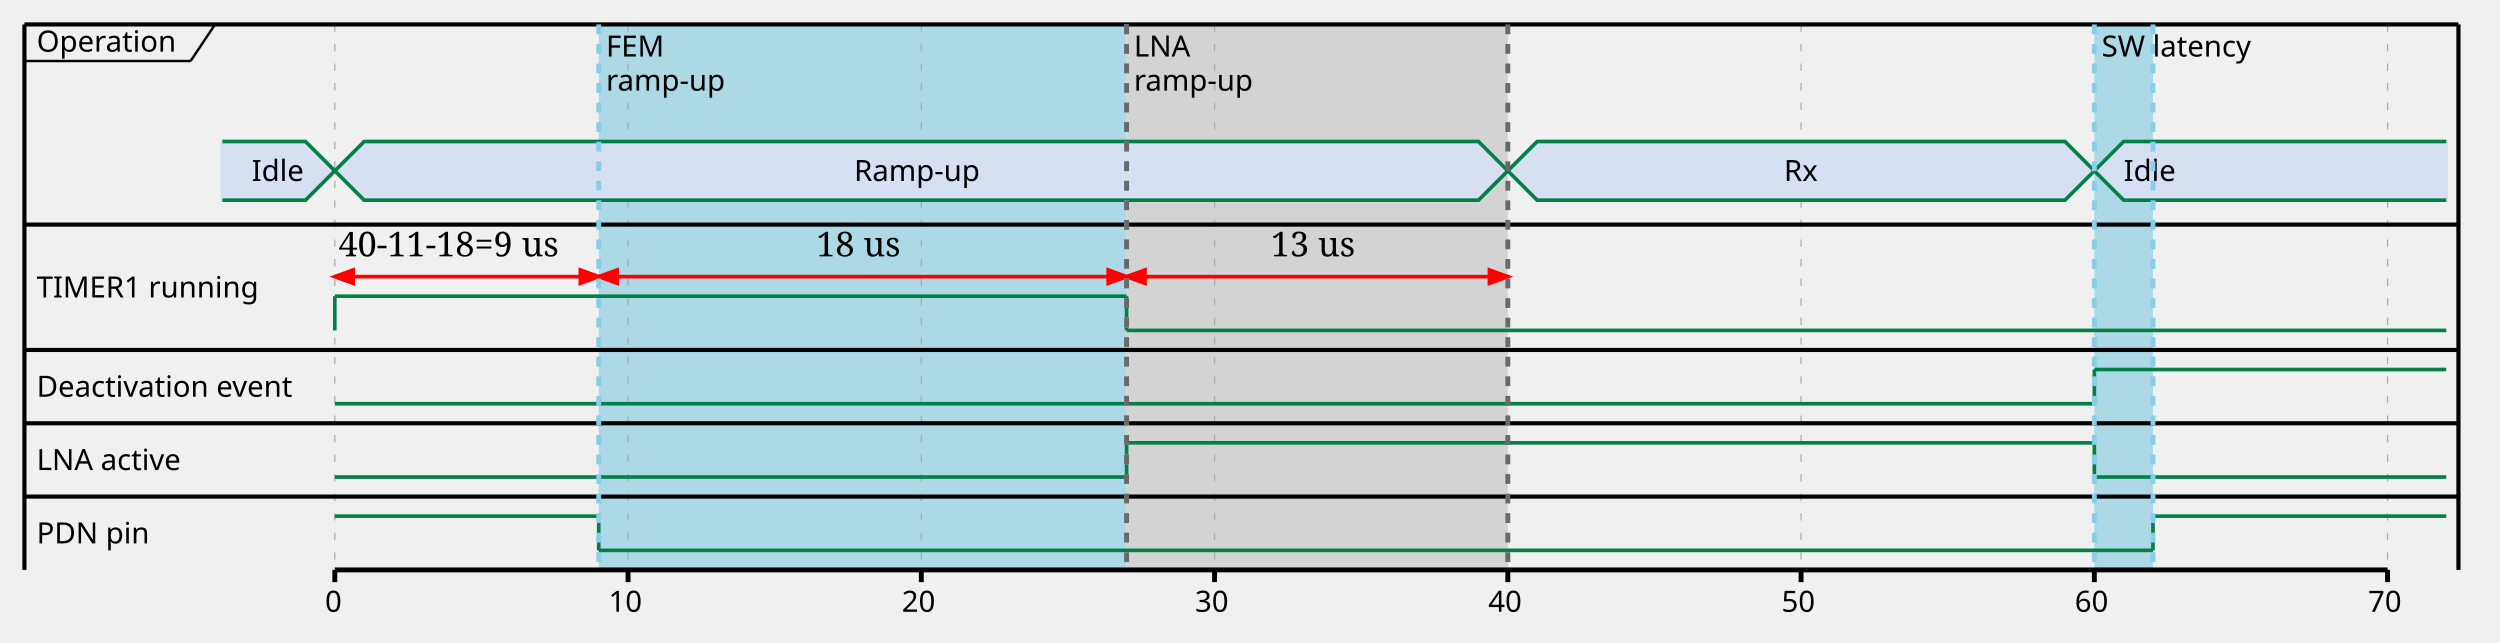
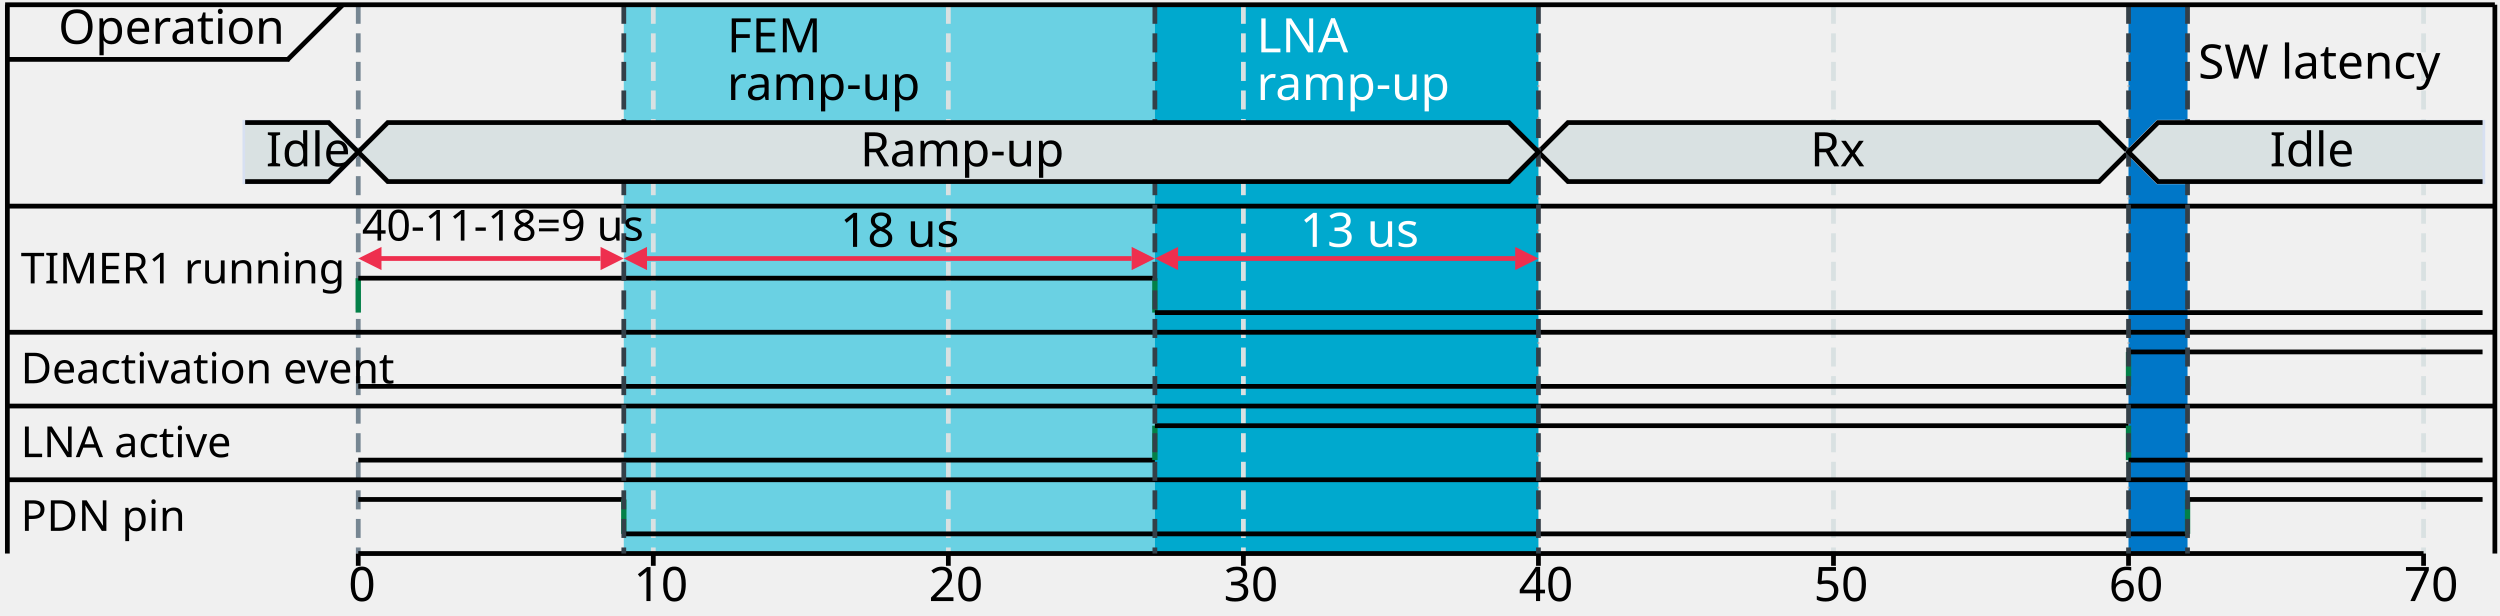
- <svg xmlns="http://www.w3.org/2000/svg" contentScriptType="application/ecmascript" contentStyleType="text/css" height="263px" preserveAspectRatio="none" style="width:1023px;height:263px;background:#FFFFFF;" version="1.1" viewBox="0 0 1023 263" width="1023px" zoomAndPan="magnify">
-   <defs />
+ <svg xmlns="http://www.w3.org/2000/svg" xmlns:xlink="http://www.w3.org/1999/xlink" width="7.292in" height="1.795in" viewBox="0 0 524.992 129.271" xml:space="preserve" color-interpolation-filters="sRGB" class="st20">
+   <style type="text/css">
+ 	
+ 		.st1 {fill:#6ad1e3;stroke:none;stroke-linecap:butt;stroke-width:0.75}
+ 		.st2 {fill:#00a9ce;stroke:none;stroke-linecap:butt;stroke-width:0.75}
+ 		.st3 {fill:#0077c8;stroke:none;stroke-linecap:butt;stroke-width:0.75}
+ 		.st4 {stroke:#000000;stroke-linecap:butt;stroke-width:1}
+ 		.st5 {stroke:#768692;stroke-dasharray:4,2;stroke-linecap:butt;stroke-width:1}
+ 		.st6 {stroke:#d9e1e2;stroke-dasharray:4,2;stroke-linecap:butt;stroke-width:1}
+ 		.st7 {stroke:#aaaaaa;stroke-dasharray:0.375,3;stroke-linecap:butt;stroke-width:0.375}
+ 		.st8 {fill:none;stroke:none;stroke-linecap:butt;stroke-width:0.75}
+ 		.st9 {fill:#000000;font-family:Calibri;font-size:0.833em}
+ 		.st10 {fill:#d7e0f2;stroke:#d7e0f2;stroke-linecap:butt;stroke-width:1.125}
+ 		.st11 {fill:#d9e1e2}
+ 		.st12 {fill:#d9e1e2;stroke:#000000;stroke-linecap:butt;stroke-width:1}
+ 		.st13 {fill:#000000;font-family:Calibri;font-size:0.75em}
+ 		.st14 {stroke:#038048;stroke-linecap:butt;stroke-width:1.125}
+ 		.st15 {marker-end:url(#mrkr4-84);marker-start:url(#mrkr4-82);stroke:#ee2f4e;stroke-linecap:butt;stroke-width:1}
+ 		.st16 {fill:#ee2f4e;fill-opacity:1;stroke:#ee2f4e;stroke-opacity:1;stroke-width:0.41}
+ 		.st17 {fill:#ffffff;font-family:Calibri;font-size:0.833em}
+ 		.st18 {stroke:#333f48;stroke-dasharray:4,2;stroke-linecap:butt;stroke-width:1}
+ 		.st19 {font-size:1em}
+ 		.st20 {fill:none;fill-rule:evenodd;font-size:12px;overflow:visible;stroke-linecap:square;stroke-miterlimit:3}
+ 	
+ 	</style>
+   <defs id="Markers">
+     <g id="lend4">
+       <path d="M 2 1 L 0 0 L 2 -1 L 2 1 " style="stroke:none" />
+     </g>
+     <marker id="mrkr4-82" class="st16" refX="4.52" orient="auto" markerUnits="strokeWidth" overflow="visible">
+       <use xlink:href="#lend4" transform="scale(2.44) " />
+     </marker>
+     <marker id="mrkr4-84" class="st16" refX="-4.88" orient="auto" markerUnits="strokeWidth" overflow="visible">
+       <use xlink:href="#lend4" transform="scale(-2.44,-2.44) " />
+     </marker>
+   </defs>
  <g>
-     <line style="stroke:#000000;stroke-width:1.7;" x1="10" x2="10" y1="10" y2="233.203" />
-     <line style="stroke:#000000;stroke-width:1.7;" x1="1006" x2="1006" y1="10" y2="233.203" />
-     <rect fill="#ADD8E6" height="223.203" style="stroke:none;stroke-width:1.0;" width="216" x="245" y="10" />
-     <rect fill="#D3D3D3" height="223.203" style="stroke:none;stroke-width:1.0;" width="156" x="461" y="10" />
-     <rect fill="#ADD8E6" height="223.203" style="stroke:none;stroke-width:1.0;" width="24" x="857" y="10" />
-     <line style="stroke:#AAAAAA;stroke-width:0.5;stroke-dasharray:3.0,5.0;" x1="137" x2="137" y1="10" y2="233.203" />
-     <line style="stroke:#AAAAAA;stroke-width:0.5;stroke-dasharray:3.0,5.0;" x1="257" x2="257" y1="10" y2="233.203" />
-     <line style="stroke:#AAAAAA;stroke-width:0.5;stroke-dasharray:3.0,5.0;" x1="377" x2="377" y1="10" y2="233.203" />
-     <line style="stroke:#AAAAAA;stroke-width:0.5;stroke-dasharray:3.0,5.0;" x1="497" x2="497" y1="10" y2="233.203" />
-     <line style="stroke:#AAAAAA;stroke-width:0.5;stroke-dasharray:3.0,5.0;" x1="617" x2="617" y1="10" y2="233.203" />
-     <line style="stroke:#AAAAAA;stroke-width:0.5;stroke-dasharray:3.0,5.0;" x1="737" x2="737" y1="10" y2="233.203" />
-     <line style="stroke:#AAAAAA;stroke-width:0.5;stroke-dasharray:3.0,5.0;" x1="857" x2="857" y1="10" y2="233.203" />
-     <line style="stroke:#AAAAAA;stroke-width:0.5;stroke-dasharray:3.0,5.0;" x1="977" x2="977" y1="10" y2="233.203" />
-     <line style="stroke:#000000;stroke-width:1.7;" x1="10" x2="1006" y1="10" y2="10" />
-     <text fill="#000000" font-family="sans-serif" font-size="12" lengthAdjust="spacing" textLength="62" x="15" y="21.139">Operation</text>
-     <line style="stroke:#000000;stroke-width:1.0;" x1="10" x2="78" y1="24.969" y2="24.969" />
-     <line style="stroke:#000000;stroke-width:1.0;" x1="78" x2="88" y1="24.969" y2="10" />
-     <polygon fill="#D7E0F2" points="91,57.906,125,57.906,137,69.906,125,81.906,91,81.906" style="stroke:#D7E0F2;stroke-width:1.5;" />
-     <path d="M91,57.906 L125,57.906 L137,69.906 L125,81.906 L91,81.906 " fill="#D7E0F2" style="stroke:#038048;stroke-width:1.5;" />
-     <text fill="#000000" font-family="sans-serif" font-size="12" lengthAdjust="spacing" textLength="22" x="103" y="74.061">Idle</text>
-     <polygon fill="#D7E0F2" points="149,57.906,605,57.906,617,69.906,605,81.906,149,81.906,137,69.906" style="stroke:#038048;stroke-width:1.5;" />
-     <polygon fill="#D7E0F2" points="629,57.906,845,57.906,857,69.906,845,81.906,629,81.906,617,69.906" style="stroke:#038048;stroke-width:1.5;" />
-     <polygon fill="#D7E0F2" points="869,57.906,1001,57.906,1001,81.906,869,81.906,857,69.906" style="stroke:#D7E0F2;stroke-width:1.5;" />
-     <path d="M1001,57.906 L869,57.906 L857,69.906 L869,81.906 L1001,81.906 " fill="#D7E0F2" style="stroke:#038048;stroke-width:1.5;" />
-     <text fill="#000000" font-family="sans-serif" font-size="12" lengthAdjust="spacing" textLength="55" x="349.5" y="74.061">Ramp-up</text>
-     <text fill="#000000" font-family="sans-serif" font-size="12" lengthAdjust="spacing" textLength="14" x="730" y="74.061">Rx</text>
-     <text fill="#000000" font-family="sans-serif" font-size="12" lengthAdjust="spacing" textLength="22" x="869" y="74.061">Idle</text>
-     <line style="stroke:#000000;stroke-width:1.7;" x1="10" x2="1006" y1="91.906" y2="91.906" />
-     <text fill="#000000" font-family="sans-serif" font-size="12" lengthAdjust="spacing" textLength="96" x="15" y="121.709">TIMER1 running</text>
-     <line style="stroke:#038048;stroke-width:1.5;" x1="137" x2="137" y1="135.203" y2="135.203" />
-     <line style="stroke:#038048;stroke-width:1.5;" x1="137" x2="137" y1="121.203" y2="135.203" />
-     <line style="stroke:#038048;stroke-width:1.5;" x1="137" x2="461" y1="121.203" y2="121.203" />
-     <line style="stroke:#038048;stroke-width:1.5;" x1="461" x2="461" y1="121.203" y2="135.203" />
-     <line style="stroke:#038048;stroke-width:1.5;" x1="461" x2="1001" y1="135.203" y2="135.203" />
-     <line style="stroke:#FF0000;stroke-width:1.5;" x1="137" x2="245" y1="113.203" y2="113.203" />
-     <polygon fill="#FF0000" points="144.518,110.467,144.518,115.939,137,113.203" style="stroke:#FF0000;stroke-width:1.5;" />
-     <polygon fill="#FF0000" points="237.482,115.939,237.482,110.467,245,113.203" style="stroke:#FF0000;stroke-width:1.5;" />
-     <text fill="#000000" font-family="Serif" font-size="14" lengthAdjust="spacing" textLength="105" x="138.5" y="104.901">40-11-18=9 us</text>
-     <line style="stroke:#FF0000;stroke-width:1.5;" x1="245" x2="461" y1="113.203" y2="113.203" />
-     <polygon fill="#FF0000" points="252.518,110.467,252.518,115.939,245,113.203" style="stroke:#FF0000;stroke-width:1.5;" />
-     <polygon fill="#FF0000" points="453.483,115.939,453.483,110.467,461,113.203" style="stroke:#FF0000;stroke-width:1.5;" />
-     <text fill="#000000" font-family="Serif" font-size="14" lengthAdjust="spacing" textLength="38" x="334" y="104.901">18 us</text>
-     <line style="stroke:#FF0000;stroke-width:1.5;" x1="461" x2="617" y1="113.203" y2="113.203" />
-     <polygon fill="#FF0000" points="468.517,110.467,468.517,115.939,461,113.203" style="stroke:#FF0000;stroke-width:1.5;" />
-     <polygon fill="#FF0000" points="609.482,115.939,609.482,110.467,617,113.203" style="stroke:#FF0000;stroke-width:1.5;" />
-     <text fill="#000000" font-family="Serif" font-size="14" lengthAdjust="spacing" textLength="38" x="520" y="104.901">13 us</text>
-     <line style="stroke:#000000;stroke-width:1.7;" x1="10" x2="1006" y1="143.203" y2="143.203" />
-     <text fill="#000000" font-family="sans-serif" font-size="12" lengthAdjust="spacing" textLength="117" x="15" y="162.357">Deactivation event</text>
-     <line style="stroke:#038048;stroke-width:1.5;" x1="137" x2="857" y1="165.203" y2="165.203" />
-     <line style="stroke:#038048;stroke-width:1.5;" x1="857" x2="857" y1="151.203" y2="165.203" />
-     <line style="stroke:#038048;stroke-width:1.5;" x1="857" x2="1001" y1="151.203" y2="151.203" />
-     <line style="stroke:#000000;stroke-width:1.7;" x1="10" x2="1006" y1="173.203" y2="173.203" />
-     <text fill="#000000" font-family="sans-serif" font-size="12" lengthAdjust="spacing" textLength="64" x="15" y="192.357">LNA active</text>
-     <line style="stroke:#038048;stroke-width:1.5;" x1="137" x2="461" y1="195.203" y2="195.203" />
-     <line style="stroke:#038048;stroke-width:1.5;" x1="461" x2="461" y1="181.203" y2="195.203" />
-     <line style="stroke:#038048;stroke-width:1.5;" x1="461" x2="857" y1="181.203" y2="181.203" />
-     <line style="stroke:#038048;stroke-width:1.5;" x1="857" x2="857" y1="181.203" y2="195.203" />
-     <line style="stroke:#038048;stroke-width:1.5;" x1="857" x2="1001" y1="195.203" y2="195.203" />
-     <line style="stroke:#000000;stroke-width:1.7;" x1="10" x2="1006" y1="203.203" y2="203.203" />
-     <text fill="#000000" font-family="sans-serif" font-size="12" lengthAdjust="spacing" textLength="49" x="15" y="222.357">PDN pin</text>
-     <line style="stroke:#038048;stroke-width:1.5;" x1="137" x2="245" y1="211.203" y2="211.203" />
-     <line style="stroke:#038048;stroke-width:1.5;" x1="245" x2="245" y1="211.203" y2="225.203" />
-     <line style="stroke:#038048;stroke-width:1.5;" x1="245" x2="881" y1="225.203" y2="225.203" />
-     <line style="stroke:#038048;stroke-width:1.5;" x1="881" x2="881" y1="211.203" y2="225.203" />
-     <line style="stroke:#038048;stroke-width:1.5;" x1="881" x2="1001" y1="211.203" y2="211.203" />
-     <line style="stroke:#000000;stroke-width:2.0;" x1="137" x2="137" y1="233.203" y2="238.203" />
-     <line style="stroke:#000000;stroke-width:2.0;" x1="257" x2="257" y1="233.203" y2="238.203" />
-     <line style="stroke:#000000;stroke-width:2.0;" x1="377" x2="377" y1="233.203" y2="238.203" />
-     <line style="stroke:#000000;stroke-width:2.0;" x1="497" x2="497" y1="233.203" y2="238.203" />
-     <line style="stroke:#000000;stroke-width:2.0;" x1="617" x2="617" y1="233.203" y2="238.203" />
-     <line style="stroke:#000000;stroke-width:2.0;" x1="737" x2="737" y1="233.203" y2="238.203" />
-     <line style="stroke:#000000;stroke-width:2.0;" x1="857" x2="857" y1="233.203" y2="238.203" />
-     <line style="stroke:#000000;stroke-width:2.0;" x1="977" x2="977" y1="233.203" y2="238.203" />
-     <line style="stroke:#000000;stroke-width:2.0;" x1="137" x2="977" y1="233.203" y2="233.203" />
-     <text fill="#000000" font-family="sans-serif" font-size="12" lengthAdjust="spacing" textLength="8" x="133" y="250.342">0</text>
-     <text fill="#000000" font-family="sans-serif" font-size="12" lengthAdjust="spacing" textLength="16" x="249" y="250.342">10</text>
-     <text fill="#000000" font-family="sans-serif" font-size="12" lengthAdjust="spacing" textLength="16" x="369" y="250.342">20</text>
-     <text fill="#000000" font-family="sans-serif" font-size="12" lengthAdjust="spacing" textLength="16" x="489" y="250.342">30</text>
-     <text fill="#000000" font-family="sans-serif" font-size="12" lengthAdjust="spacing" textLength="16" x="609" y="250.342">40</text>
-     <text fill="#000000" font-family="sans-serif" font-size="12" lengthAdjust="spacing" textLength="16" x="729" y="250.342">50</text>
-     <text fill="#000000" font-family="sans-serif" font-size="12" lengthAdjust="spacing" textLength="16" x="849" y="250.342">60</text>
-     <text fill="#000000" font-family="sans-serif" font-size="12" lengthAdjust="spacing" textLength="16" x="969" y="250.342">70</text>
-     <line style="stroke:#87CEEB;stroke-width:2.0;stroke-dasharray:4.0,4.0;" x1="245" x2="245" y1="10" y2="233.203" />
-     <line style="stroke:#87CEEB;stroke-width:2.0;stroke-dasharray:4.0,4.0;" x1="461" x2="461" y1="10" y2="233.203" />
-     <text fill="#000000" font-family="sans-serif" font-size="12" lengthAdjust="spacing" textLength="25" x="248" y="23.139">FEM</text>
-     <text fill="#000000" font-family="sans-serif" font-size="12" lengthAdjust="spacing" textLength="52" x="248" y="37.107">ramp-up</text>
-     <line style="stroke:#696969;stroke-width:2.0;stroke-dasharray:4.0,4.0;" x1="461" x2="461" y1="10" y2="233.203" />
-     <line style="stroke:#696969;stroke-width:2.0;stroke-dasharray:4.0,4.0;" x1="617" x2="617" y1="10" y2="233.203" />
-     <text fill="#000000" font-family="sans-serif" font-size="12" lengthAdjust="spacing" textLength="23" x="464" y="23.139">LNA</text>
-     <text fill="#000000" font-family="sans-serif" font-size="12" lengthAdjust="spacing" textLength="52" x="464" y="37.107">ramp-up</text>
-     <line style="stroke:#87CEEB;stroke-width:2.0;stroke-dasharray:4.0,4.0;" x1="857" x2="857" y1="10" y2="233.203" />
-     <line style="stroke:#87CEEB;stroke-width:2.0;stroke-dasharray:4.0,4.0;" x1="881" x2="881" y1="10" y2="233.203" />
-     <text fill="#000000" font-family="sans-serif" font-size="12" lengthAdjust="spacing" textLength="68" x="860" y="23.139">SW latency</text>
+     <g id="shape1570-1" transform="translate(130.955,-12.9926)">
+       <rect x="0" y="13.993" width="111.559" height="115.279" class="st1" />
+     </g>
+     <g id="shape1571-3" transform="translate(242.513,-12.9926)">
+       <rect x="0" y="13.993" width="80.57" height="115.279" class="st2" />
+     </g>
+     <g id="shape1572-5" transform="translate(447.037,-12.9926)">
+       <rect x="0" y="13.993" width="12.395" height="115.279" class="st3" />
+     </g>
+     <g id="shape1568-7" transform="translate(130.738,1) rotate(90)">
+       <path d="M0 129.27 L115.28 129.27" class="st4" />
+     </g>
+     <g id="shape1569-10" transform="translate(653.263,1) rotate(90)">
+       <path d="M0 129.27 L115.28 129.27" class="st4" />
+     </g>
+     <g id="shape1573-13" transform="translate(204.447,1) rotate(90)">
+       <path d="M0 129.27 L115.28 129.27" class="st5" />
+     </g>
+     <g id="shape1574-16" transform="translate(266.424,1) rotate(90)">
+       <path d="M0 129.27 L115.28 129.27" class="st6" />
+     </g>
+     <g id="shape1575-19" transform="translate(328.401,1) rotate(90)">
+       <path d="M0 129.27 L115.28 129.27" class="st6" />
+     </g>
+     <g id="shape1576-22" transform="translate(390.378,1) rotate(90)">
+       <path d="M0 129.27 L115.28 129.27" class="st6" />
+     </g>
+     <g id="shape1577-25" transform="translate(452.355,1) rotate(90)">
+       <path d="M0 129.27 L115.28 129.27" class="st7" />
+     </g>
+     <g id="shape1578-28" transform="translate(514.332,1) rotate(90)">
+       <path d="M0 129.27 L115.28 129.27" class="st6" />
+     </g>
+     <g id="shape1579-31" transform="translate(576.309,1) rotate(90)">
+       <path d="M0 129.27 L115.28 129.27" class="st7" />
+     </g>
+     <g id="shape1580-34" transform="translate(638.286,1) rotate(90)">
+       <path d="M0 129.27 L115.28 129.27" class="st6" />
+     </g>
+     <g id="shape1582-37" transform="translate(12.1655,-119.341)">
+       <rect x="0" y="121.834" width="51.131" height="7.437" class="st8" />
+       <text x="0" y="128.55" class="st9">Operation</text>
+     </g>
+     <g id="shape1583-40" transform="translate(1.46684,-116.794)">
+       <path d="M0 129.27 L59.24 129.27" class="st4" />
+     </g>
+     <g id="shape1584-43" transform="translate(-30.8732,-79.077) rotate(-44.8176)">
+       <path d="M0 129.27 L16.45 129.27" class="st4" />
+     </g>
+     <g id="shape1585-46" transform="translate(51.4176,-91.1335)">
+       <path d="M0 116.88 L17.56 116.88 L23.76 123.07 L17.56 129.27 L0 129.27 L0 116.88 Z" class="st10" />
+     </g>
+     <g id="shape1586-48" transform="translate(51.4176,-91.1335)">
+       <path d="M0 116.88 L17.56 116.88 L23.76 123.07 L17.56 129.27 L0 129.27 L0 116.88 Z" class="st11" />
+       <path d="M0 116.88 L17.56 116.88 L23.76 123.07 L17.56 129.27 L0 129.27" class="st4" />
+       <text x="4.36" y="126.07" class="st9">Idle</text>
+     </g>
+     <g id="shape1589-52" transform="translate(323.083,-91.1335)">
+       <path d="M6.2 116.88 L117.76 116.88 L123.95 123.07 L117.76 129.27 L6.2 129.27 L0 123.07 L6.2 116.88 Z" class="st12" />
+       <text x="57.1" y="126.07" class="st9">Rx</text>
+     </g>
+     <g id="shape1590-55" transform="translate(447.037,-91.1335)">
+       <path d="M6.2 116.88 L74.37 116.88 L74.37 129.27 L6.2 129.27 L0 123.07 L6.2 116.88 Z" class="st10" />
+     </g>
+     <g id="shape1595-57" transform="translate(1.46684,-85.9688) rotate(8.72341E-07)">
+       <path d="M0 129.27 L522.53 129.27" class="st4" />
+     </g>
+     <g id="shape1596-60" transform="translate(4.28361,-68.7171)">
+       <rect x="0" y="121.834" width="86.768" height="7.437" class="st8" />
+       <text x="0" y="128.25" class="st13">TIMER1 running</text>
+     </g>
+     <g id="shape1597-63" transform="translate(75.1754,-63.6071)">
+ 			</g>
+     <g id="shape1598-64" transform="translate(204.447,58.4336) rotate(90)">
+       <path d="M0 129.27 L7.23 129.27" class="st14" />
+     </g>
+     <g id="shape1599-67" transform="translate(75.1754,-70.8377)">
+       <path d="M0 129.27 L167.34 129.27" class="st4" />
+     </g>
+     <g id="shape1600-70" transform="translate(371.785,58.4336) rotate(90)">
+       <path d="M0 129.27 L7.23 129.27" class="st14" />
+     </g>
+     <g id="shape1601-73" transform="translate(242.513,-63.6071) rotate(2.49832E-06)">
+       <path d="M0 129.27 L278.9 129.27" class="st4" />
+     </g>
+     <g id="shape1602-76" transform="translate(75.1754,-74.9695)">
+       <path d="M4.52 129.27 L4.88 129.27 L50.9 129.27" class="st15" />
+     </g>
+     <g id="shape1609-85" transform="translate(176.416,-76.0778)">
+       <rect x="0" y="120.595" width="36.153" height="8.677" class="st8" />
+       <text x="0" y="127.93" class="st9">18 us</text>
+     </g>
+     <g id="shape1613-88" transform="translate(272.985,-76.0778)">
+       <rect x="0" y="120.595" width="36.153" height="8.677" class="st8" />
+       <text x="0" y="127.93" class="st17">13 us</text>
+     </g>
+     <g id="shape1614-91" transform="translate(1.46684,-59.4753) rotate(1.41868E-06)">
+       <path d="M0 129.27 L522.53 129.27" class="st4" />
+     </g>
+     <g id="shape1615-94" transform="translate(4.28361,-47.7233)">
+       <rect x="0" y="121.834" width="70.892" height="7.437" class="st8" />
+       <text x="0" y="128.25" class="st13">Deactivation event</text>
+     </g>
+     <g id="shape1616-97" transform="translate(75.1755,-48.1128) rotate(2.32271E-06)">
+       <path d="M0 129.27 L371.86 129.27" class="st4" />
+     </g>
+     <g id="shape1617-100" transform="translate(576.309,73.9279) rotate(90)">
+       <path d="M0 129.27 L7.23 129.27" class="st14" />
+     </g>
+     <g id="shape1618-103" transform="translate(447.037,-55.3435)">
+       <path d="M0 129.27 L74.37 129.27" class="st4" />
+     </g>
+     <g id="shape1619-106" transform="translate(1.46684,-43.981) rotate(1.73819E-06)">
+       <path d="M0 129.27 L522.53 129.27" class="st4" />
+     </g>
+     <g id="shape1620-109" transform="translate(4.28361,-32.229)">
+       <rect x="0" y="121.834" width="61.977" height="7.437" class="st8" />
+       <text x="0" y="128.25" class="st13">LNA active</text>
+     </g>
+     <g id="shape1621-112" transform="translate(75.1754,-32.6186)">
+       <path d="M0 129.27 L167.34 129.27" class="st4" />
+     </g>
+     <g id="shape1622-115" transform="translate(371.785,89.4221) rotate(90)">
+       <path d="M0 129.27 L7.23 129.27" class="st14" />
+     </g>
+     <g id="shape1623-118" transform="translate(242.513,-39.8492) rotate(4.65848E-06)">
+       <path d="M0 129.27 L204.52 129.27" class="st4" />
+     </g>
+     <g id="shape1624-121" transform="translate(576.309,89.4221) rotate(90)">
+       <path d="M0 129.27 L7.23 129.27" class="st14" />
+     </g>
+     <g id="shape1625-124" transform="translate(447.037,-32.6186)">
+       <path d="M0 129.27 L74.37 129.27" class="st4" />
+     </g>
+     <g id="shape1626-127" transform="translate(1.46684,-28.4868) rotate(2.05771E-06)">
+       <path d="M0 129.27 L522.53 129.27" class="st4" />
+     </g>
+     <g id="shape1627-130" transform="translate(4.28361,-16.7348)">
+       <rect x="0" y="121.834" width="43.384" height="7.437" class="st8" />
+       <text x="0" y="128.25" class="st13">PDN pin</text>
+     </g>
+     <g id="shape1628-133" transform="translate(75.1754,-24.355)">
+       <path d="M0 129.27 L55.78 129.27" class="st4" />
+     </g>
+     <g id="shape1629-136" transform="translate(260.226,104.916) rotate(90)">
+       <path d="M0 129.27 L7.23 129.27" class="st14" />
+     </g>
+     <g id="shape1630-139" transform="translate(130.955,-17.1244) rotate(3.64602E-06)">
+       <path d="M0 129.27 L328.48 129.27" class="st4" />
+     </g>
+     <g id="shape1631-142" transform="translate(588.704,104.916) rotate(90)">
+       <path d="M0 129.27 L7.23 129.27" class="st14" />
+     </g>
+     <g id="shape1632-145" transform="translate(459.433,-24.355)">
+       <path d="M0 129.27 L61.98 129.27" class="st4" />
+     </g>
+     <g id="shape1633-148" transform="translate(204.447,116.279) rotate(90)">
+       <path d="M0 129.27 L2.58 129.27" class="st4" />
+     </g>
+     <g id="shape1634-151" transform="translate(266.424,116.279) rotate(90)">
+       <path d="M0 129.27 L2.58 129.27" class="st4" />
+     </g>
+     <g id="shape1635-154" transform="translate(328.401,116.279) rotate(90)">
+       <path d="M0 129.27 L2.58 129.27" class="st4" />
+     </g>
+     <g id="shape1636-157" transform="translate(390.378,116.279) rotate(90)">
+       <path d="M0 129.27 L2.58 129.27" class="st4" />
+     </g>
+     <g id="shape1637-160" transform="translate(452.355,116.279) rotate(90)">
+       <path d="M0 129.27 L2.58 129.27" class="st4" />
+     </g>
+     <g id="shape1638-163" transform="translate(514.332,116.279) rotate(90)">
+       <path d="M0 129.27 L2.58 129.27" class="st4" />
+     </g>
+     <g id="shape1639-166" transform="translate(576.309,116.279) rotate(90)">
+       <path d="M0 129.27 L2.58 129.27" class="st4" />
+     </g>
+     <g id="shape1640-169" transform="translate(638.286,116.279) rotate(90)">
+       <path d="M0 129.27 L2.58 129.27" class="st4" />
+     </g>
+     <g id="shape1641-172" transform="translate(75.1755,-12.9926) rotate(2.86318E-06)">
+       <path d="M0 129.27 L433.84 129.27" class="st4" />
+     </g>
+     <g id="shape1642-175" transform="translate(73.1095,-2.28154)">
+       <rect x="0" y="121.834" width="6.198" height="7.437" class="st8" />
+       <text x="0" y="128.55" class="st9">0</text>
+     </g>
+     <g id="shape1643-178" transform="translate(133.021,-2.28154)">
+       <rect x="0" y="121.834" width="12.395" height="7.437" class="st8" />
+       <text x="0" y="128.55" class="st9">10</text>
+     </g>
+     <g id="shape1644-181" transform="translate(194.998,-2.28154)">
+       <rect x="0" y="121.834" width="12.395" height="7.437" class="st8" />
+       <text x="0" y="128.55" class="st9">20</text>
+     </g>
+     <g id="shape1645-184" transform="translate(256.975,-2.28154)">
+       <rect x="0" y="121.834" width="12.395" height="7.437" class="st8" />
+       <text x="0" y="128.55" class="st9">30</text>
+     </g>
+     <g id="shape1646-187" transform="translate(318.952,-2.28154)">
+       <rect x="0" y="121.834" width="12.395" height="7.437" class="st8" />
+       <text x="0" y="128.55" class="st9">40</text>
+     </g>
+     <g id="shape1647-190" transform="translate(380.929,-2.28154)">
+       <rect x="0" y="121.834" width="12.395" height="7.437" class="st8" />
+       <text x="0" y="128.55" class="st9">50</text>
+     </g>
+     <g id="shape1648-193" transform="translate(442.906,-2.28154)">
+       <rect x="0" y="121.834" width="12.395" height="7.437" class="st8" />
+       <text x="0" y="128.55" class="st9">60</text>
+     </g>
+     <g id="shape1649-196" transform="translate(504.883,-2.28154)">
+       <rect x="0" y="121.834" width="12.395" height="7.437" class="st8" />
+       <text x="0" y="128.55" class="st9">70</text>
+     </g>
+     <g id="shape1650-199" transform="translate(260.226,1) rotate(90)">
+       <path d="M0 129.27 L115.28 129.27" class="st18" />
+     </g>
+     <g id="shape1652-202" transform="translate(152.654,-105.54)">
+       <rect x="0" y="108.812" width="43.384" height="20.46" class="st8" />
+       <text x="0" y="116.54" class="st9">FEM<tspan x="0" dy="1em" class="st19">ramp</tspan>-up</text>
+     </g>
+     <g id="shape1654-206" transform="translate(371.785,1) rotate(90)">
+       <path d="M0 129.27 L115.28 129.27" class="st18" />
+     </g>
+     <g id="shape1655-209" transform="translate(452.355,1) rotate(90)">
+       <path d="M0 129.27 L115.28 129.27" class="st18" />
+     </g>
+     <g id="shape1656-212" transform="translate(263.902,-105.54)">
+       <rect x="0" y="108.812" width="36.153" height="20.46" class="st8" />
+       <text x="0" y="116.54" class="st17">LNA <tspan x="0" dy="1em" class="st19">ramp</tspan>-up</text>
+     </g>
+     <g id="shape1658-216" transform="translate(576.309,1) rotate(90)">
+       <path d="M0 129.27 L115.28 129.27" class="st18" />
+     </g>
+     <g id="shape1659-219" transform="translate(588.704,1) rotate(90)">
+       <path d="M0 129.27 L115.28 129.27" class="st18" />
+     </g>
+     <g id="shape1660-222" transform="translate(461.663,-110.519)">
+       <rect x="0" y="118.769" width="51.131" height="10.502" class="st8" />
+       <text x="0" y="127.02" class="st9">SW latency</text>
+     </g>
+     <g id="shape1591-225" transform="translate(447.037,-91.1335)">
+       <path d="M74.37 116.88 L6.2 116.88 L0 123.07 L6.2 129.27 L74.37 129.27 L74.37 116.88 Z" class="st11" />
+       <path d="M74.37 116.88 L6.2 116.88 L0 123.07 L6.2 129.27 L74.37 129.27" class="st4" />
+       <text x="29.66" y="126.07" class="st9">Idle</text>
+     </g>
+     <g id="shape1581-229" transform="translate(1,-128.271)">
+       <path d="M0 129.27 L522.99 129.27" class="st4" />
+     </g>
+     <g id="shape1588-232" transform="translate(75.1754,-91.1335)">
+       <path d="M6.2 116.88 L241.71 116.88 L247.91 123.07 L241.71 129.27 L6.2 129.27 L0 123.07 L6.2 116.88 Z" class="st12" />
+       <text x="105.44" y="126.07" class="st9">Ramp-up</text>
+     </g>
+     <g id="shape1605-235" transform="translate(75.9502,-77.088)">
+       <rect x="0" y="120.595" width="55.005" height="8.677" class="st8" />
+       <text x="0" y="127.63" class="st13">40-11-18=9 us</text>
+     </g>
+     <g id="shape1666-238" transform="translate(130.955,-74.9695) rotate(5.14833E-06)">
+       <path d="M4.52 129.27 L4.88 129.27 L106.68 129.27" class="st15" />
+     </g>
+     <g id="shape1667-245" transform="translate(242.513,-74.9695)">
+       <path d="M4.52 129.27 L4.88 129.27 L75.69 129.27" class="st15" />
+     </g>
  </g>
</svg>
